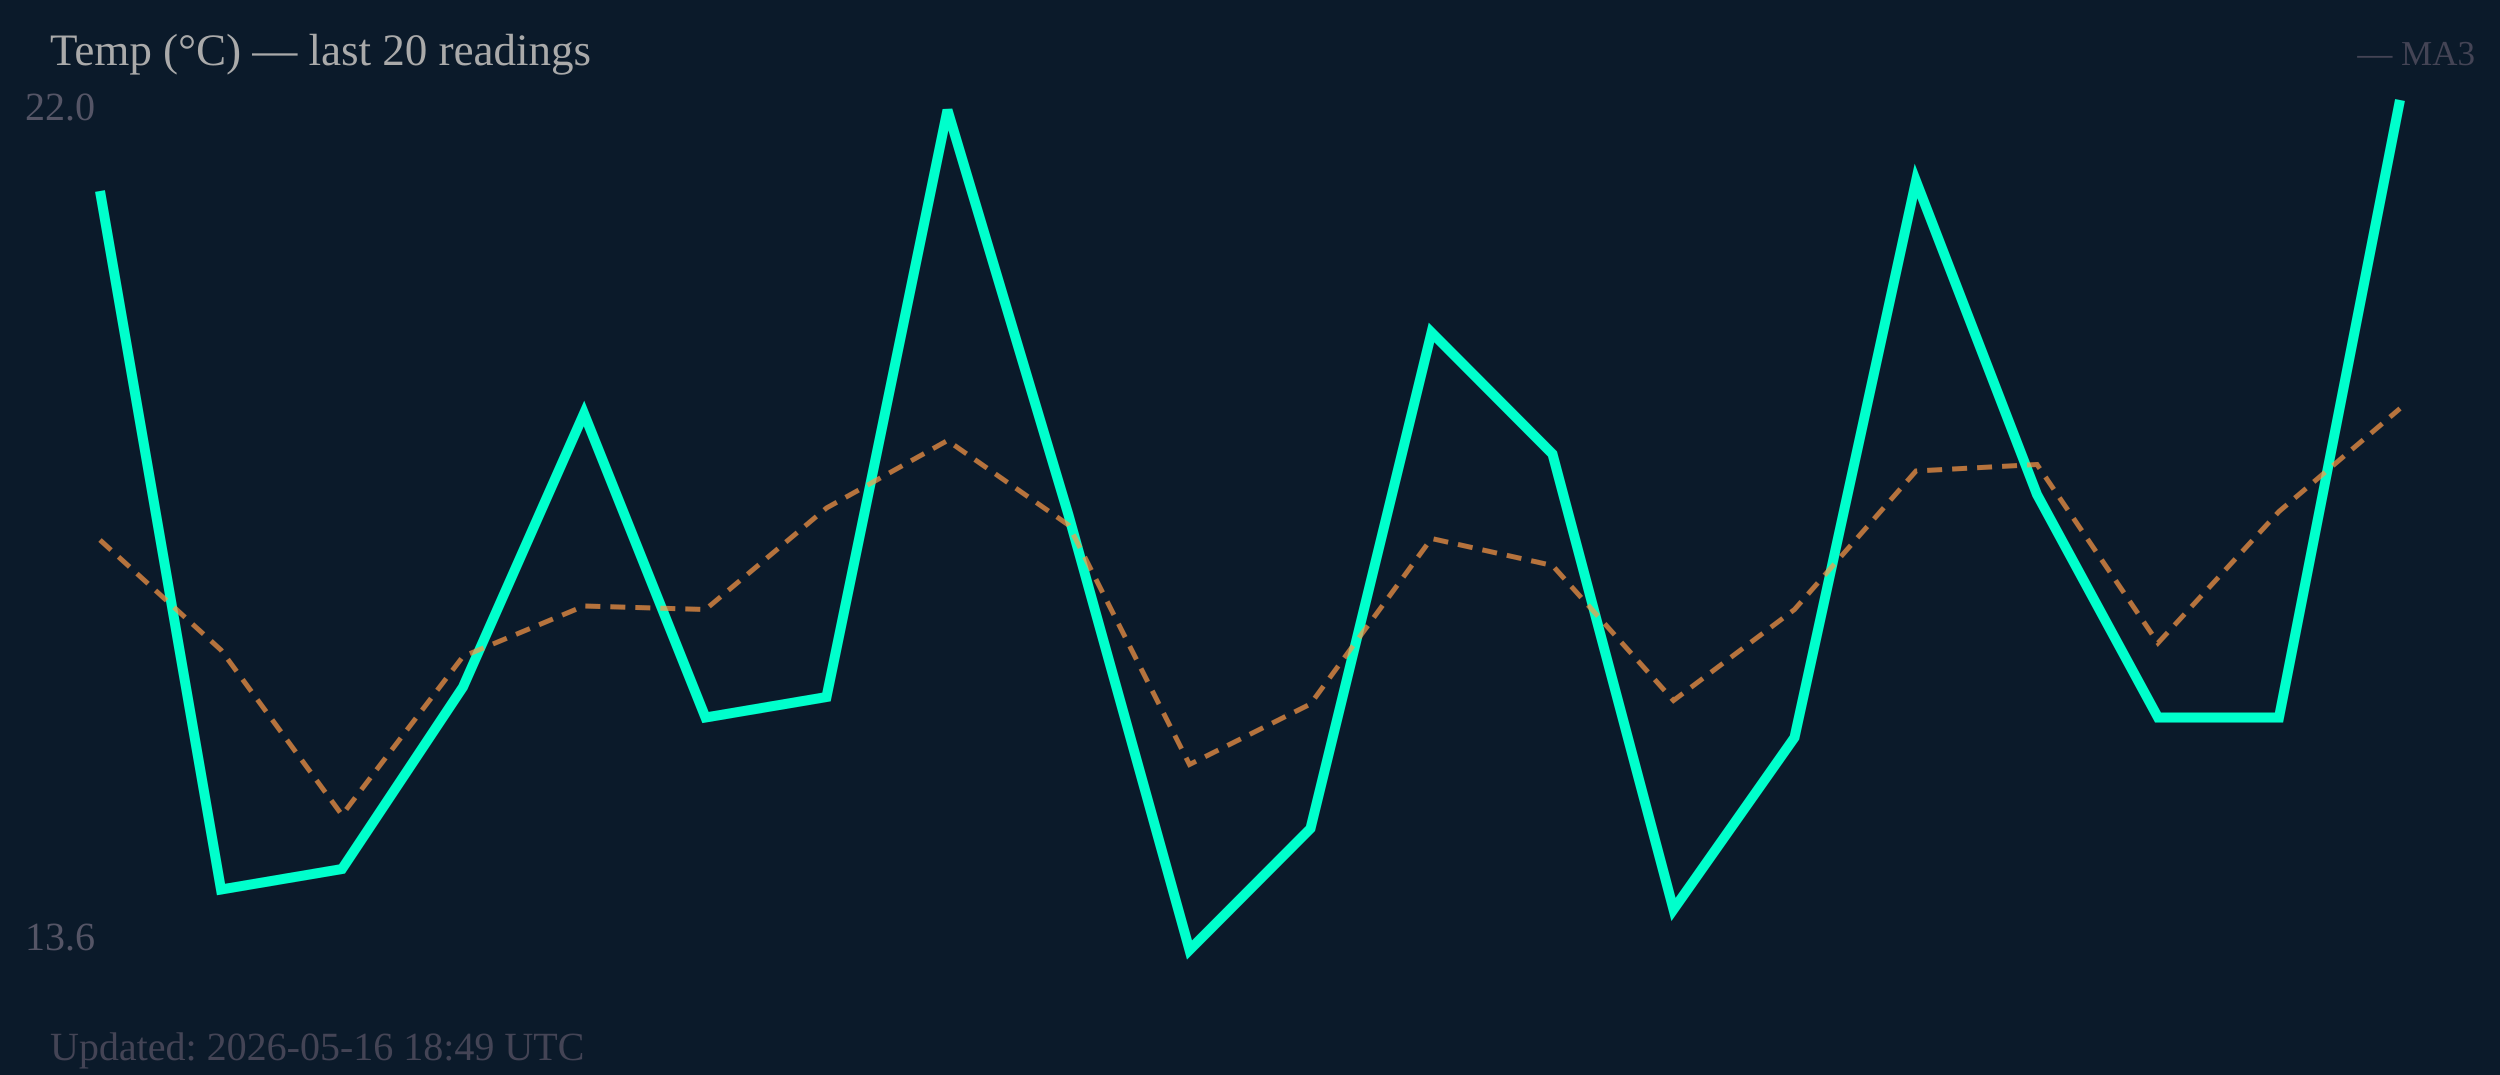
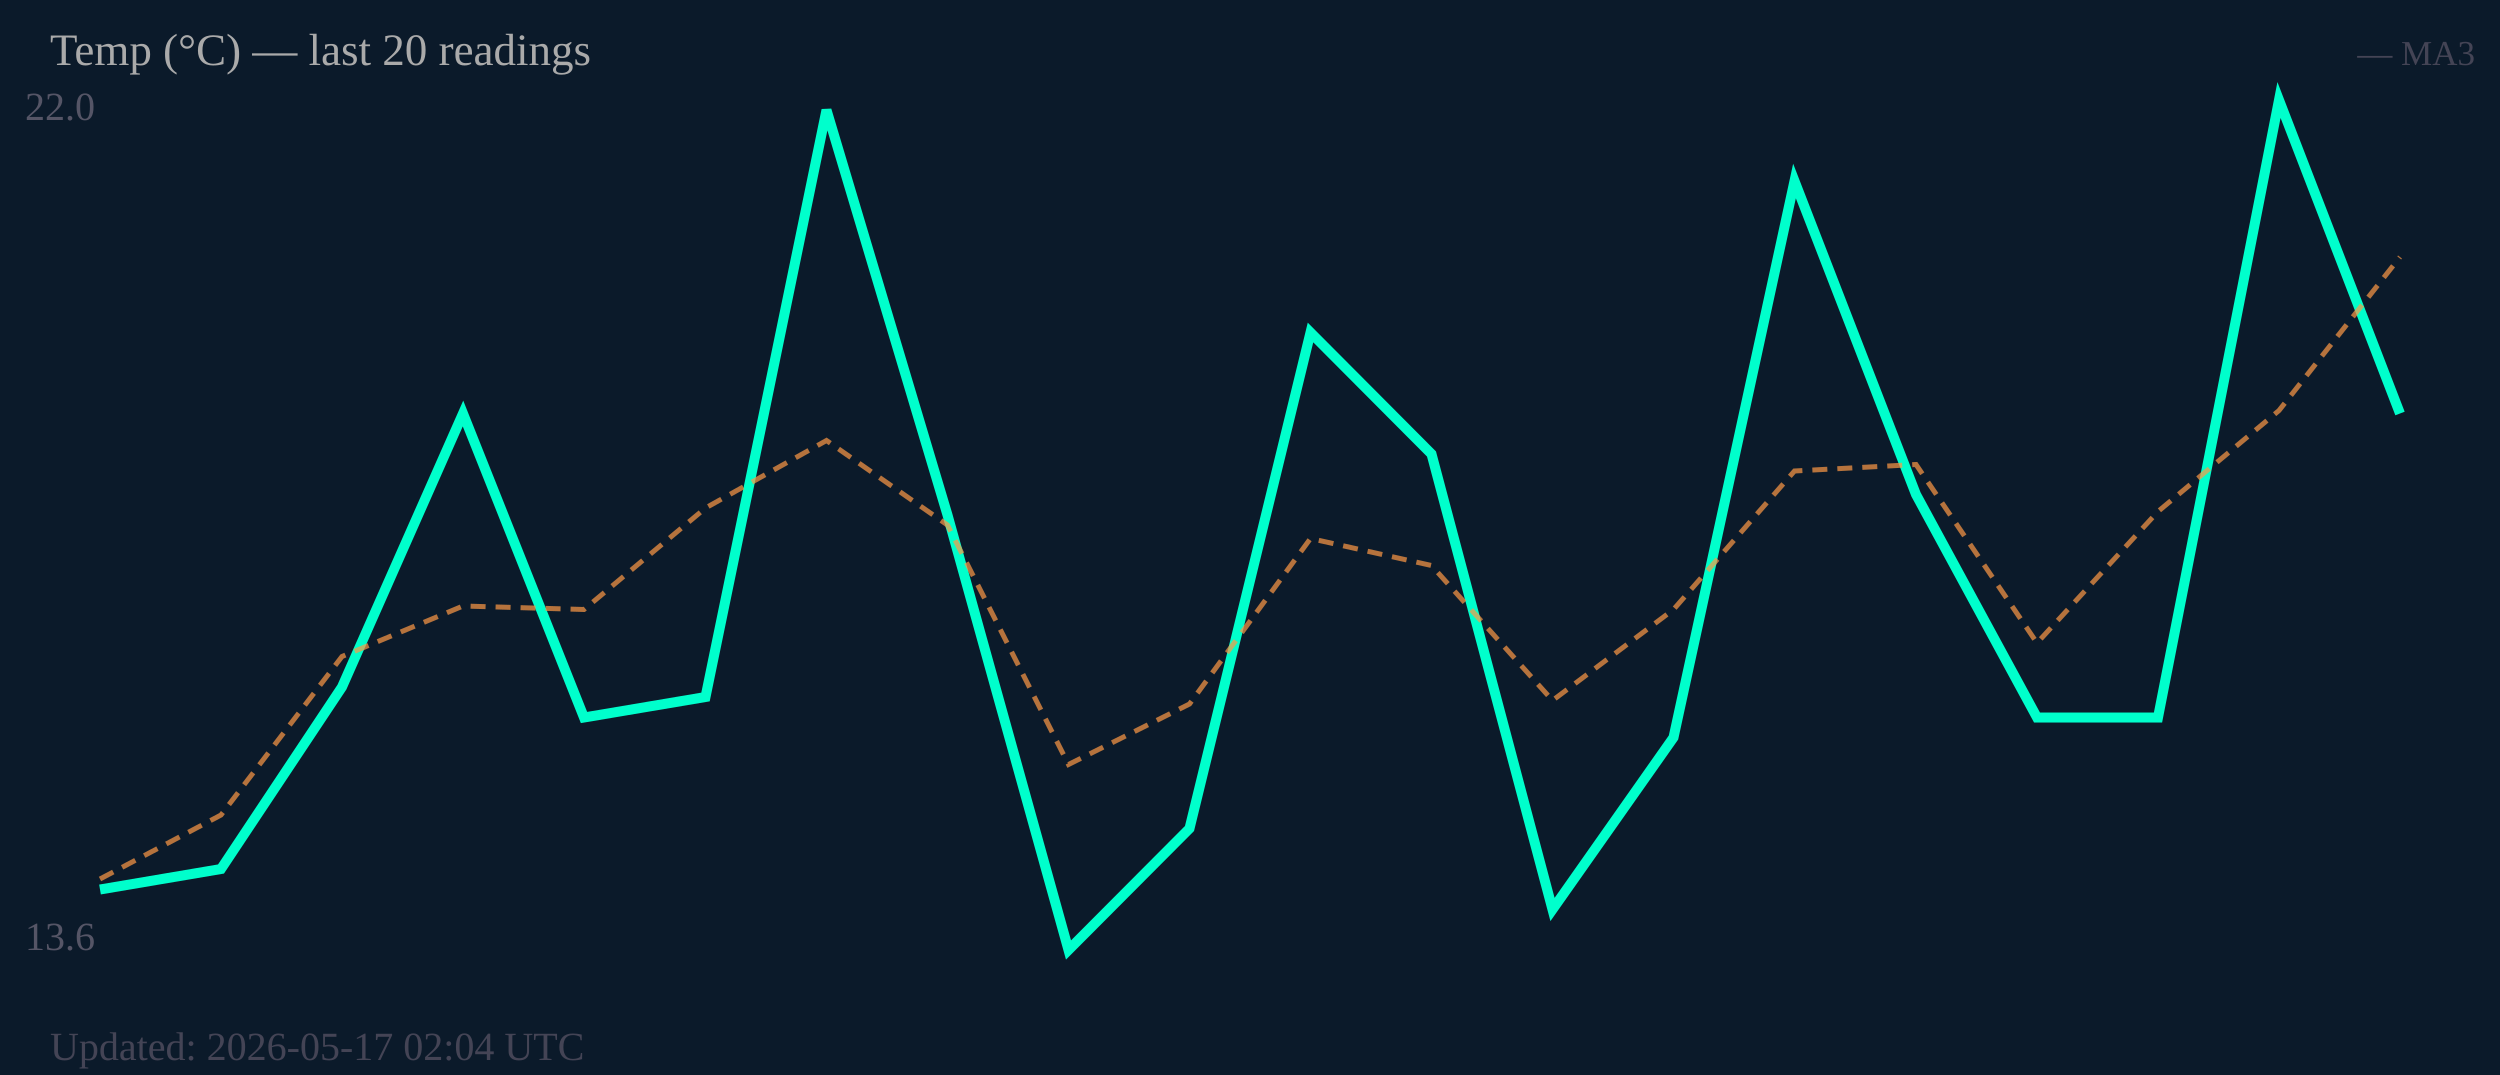
<svg xmlns="http://www.w3.org/2000/svg" width="500" height="215" viewBox="0 0 500 215">
  <rect width="500" height="215" fill="#0b1a2a" />
  <text x="5" y="24" font-size="8" fill="#556">22.0</text>
  <text x="5" y="190" font-size="8" fill="#556">13.6</text>
-   <polyline fill="none" stroke="#00ffcc" stroke-width="2" points="20.0,38.2 44.2,177.9 68.4,173.8 92.6,137.4 116.8,82.7 141.1,143.5 165.3,139.4 189.5,22.0 213.7,103.0 237.9,190.0 262.1,165.7 286.3,66.5 310.5,90.8 334.7,181.9 358.9,147.5 383.2,36.2 407.4,98.9 431.6,143.5 455.8,143.5 480.0,20.0" />
-   <polyline fill="none" stroke="#ff9944" stroke-width="1" stroke-dasharray="3,2" opacity="0.7" points="20.0,108.0 44.2,130.0 68.4,163.0 92.6,131.3 116.8,121.2 141.1,121.9 165.3,101.6 189.5,88.1 213.7,105.0 237.9,152.9 262.1,140.8 286.3,107.7 310.5,113.1 334.7,140.1 358.9,121.9 383.2,94.2 407.4,92.9 431.6,128.6 455.8,102.3 480.0,81.7" />
+   <polyline fill="none" stroke="#00ffcc" stroke-width="2" points="20.0,177.9 44.2,173.8 68.4,137.4 92.6,82.7 116.8,143.5 141.1,139.4 165.3,22.0 189.5,103.0 213.7,190.0 237.9,165.7 262.1,66.5 286.3,90.8 310.5,181.9 334.7,147.5 358.9,36.2 383.2,98.9 407.4,143.5 431.6,143.5 455.8,20.0 480.0,82.7" />
+   <polyline fill="none" stroke="#ff9944" stroke-width="1" stroke-dasharray="3,2" opacity="0.7" points="20.0,175.8 44.2,163.0 68.4,131.3 92.6,121.2 116.8,121.9 141.1,101.6 165.3,88.1 189.5,105.0 213.7,152.9 237.9,140.8 262.1,107.7 286.3,113.1 310.5,140.1 334.7,121.9 358.9,94.2 383.2,92.9 407.4,128.6 431.6,102.3 455.8,82.1 480.0,51.4" />
  <text x="10" y="13" font-size="9" fill="#aaa">Temp (°C) — last 20 readings</text>
  <text x="495" y="13" font-size="7" fill="#445" text-anchor="end">— MA3</text>
-   <text x="10" y="212" font-size="8" fill="#445">Updated: 2026-05-16 18:49 UTC</text>
+   <text x="10" y="212" font-size="8" fill="#445">Updated: 2026-05-17 02:04 UTC</text>
</svg>
